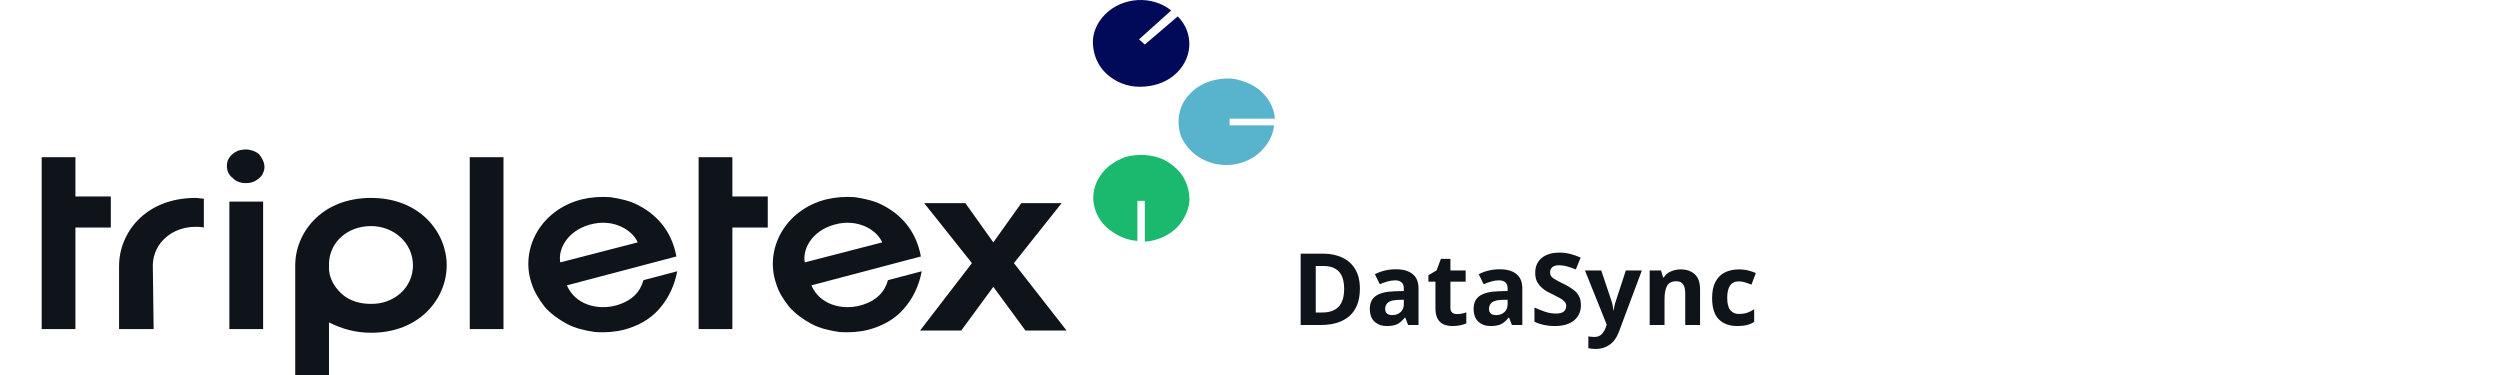
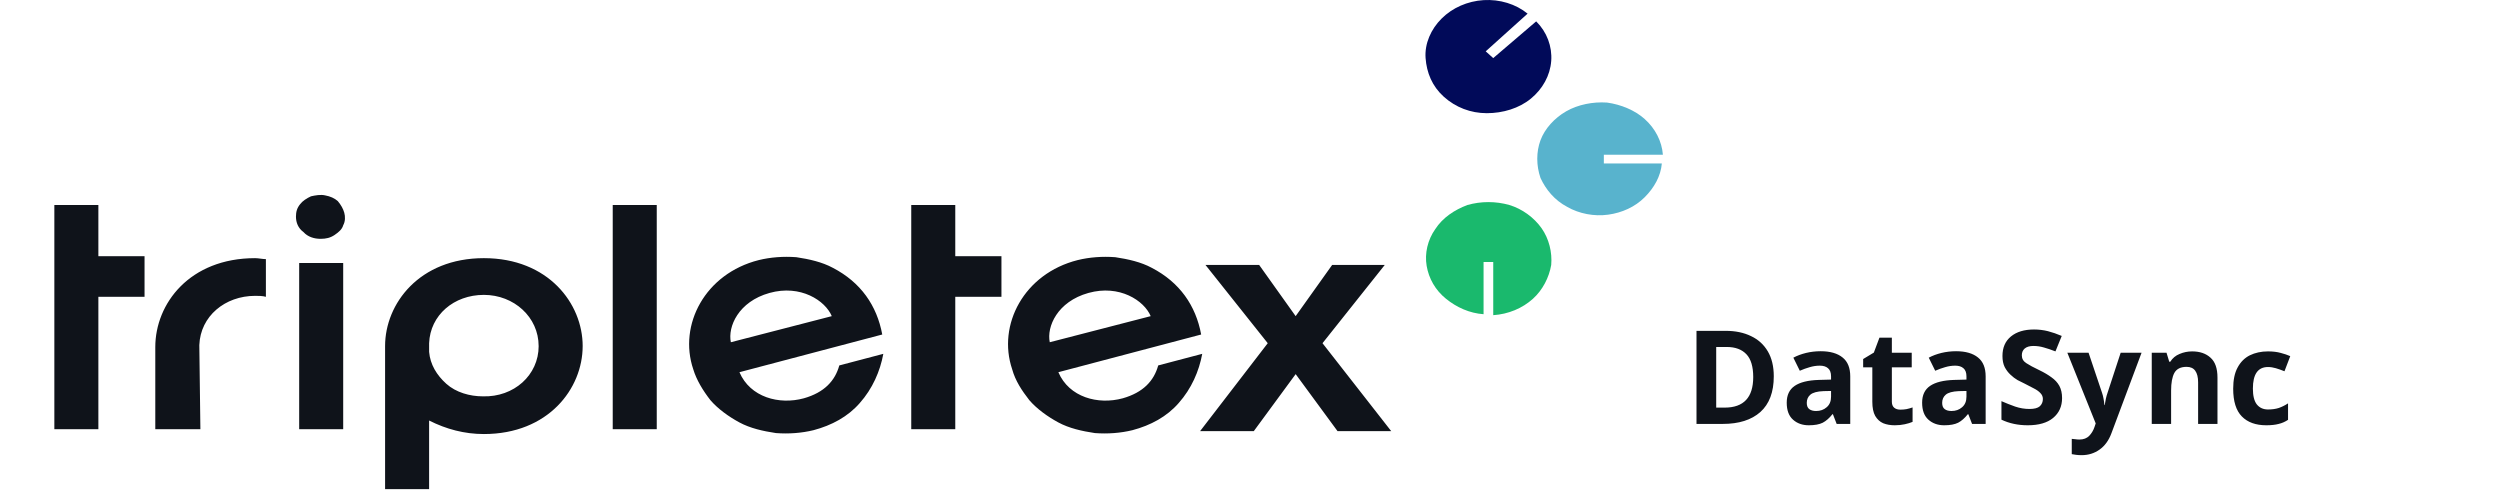
- <svg xmlns="http://www.w3.org/2000/svg" viewBox="0 0 300 45">
+ <svg xmlns="http://www.w3.org/2000/svg" viewBox="0 0 230 45" style="border: 1px solid">
  <g transform="matrix(1 0 0 0.9 5 0)">
    <path fill="#0f131a" d="M76.167 34.194c-.494-2.964-1.976-5.335-4.544-6.816-.988-.593-2.173-.889-3.359-1.087-1.185-.099-2.371 0-3.458.296-4.939 1.383-7.409 6.619-6.026 11.163.296 1.087.889 2.173 1.581 3.161.692.889 1.679 1.679 2.667 2.272.988.593 2.173.889 3.359 1.087 1.185.099 2.371 0 3.458-.296 1.679-.494 3.161-1.383 4.248-2.766 1.185-1.482 1.877-3.26 2.173-5.038l-4.05 1.185c-.395 1.581-1.383 2.766-3.26 3.359-2.272.692-4.939-.099-5.927-2.667l13.139-3.853Zm-13.929.79c-.296-1.581.692-4.149 3.556-5.038 2.865-.889 5.137.79 5.73 2.371l-9.286 2.667ZM105.507 34.194c-.494-2.964-1.976-5.335-4.544-6.816-.988-.593-2.173-.889-3.359-1.087-1.185-.099-2.371 0-3.458.296-4.939 1.383-7.409 6.619-6.026 11.163.296 1.185.889 2.173 1.581 3.161.692.889 1.679 1.679 2.667 2.272s2.173.889 3.359 1.087c1.185.099 2.371 0 3.458-.296 1.679-.494 3.161-1.383 4.248-2.766 1.185-1.482 1.877-3.26 2.173-5.038l-4.05 1.185c-.395 1.581-1.383 2.766-3.26 3.359-2.272.692-4.939-.099-5.927-2.667l13.139-3.853Zm-13.929.79c-.296-1.581.692-4.149 3.556-5.038s5.137.79 5.73 2.371l-9.286 2.667ZM105.409 44.073h4.939l3.853-5.829 3.853 5.829h4.939l-6.323-8.99 5.73-8.002h-4.841l-3.359 5.236-3.359-5.236h-4.939l5.73 8.002-6.224 8.99ZM48.605 35.379c0 4.347-3.161 8.99-9.089 8.99-1.778 0-3.458-.494-5.038-1.383V50h-4.05V35.379c0-4.347 3.161-8.99 9.089-8.99s9.089 4.643 9.089 8.99Zm-4.05 0c0-2.964-2.272-5.236-5.038-5.236s-4.939 2.075-5.038 4.939v.889c.099 1.284.692 2.371 1.581 3.26s2.173 1.284 3.359 1.284c2.865.099 5.137-2.173 5.137-5.137M55.125 20.956h-3.754v22.919h4.05V20.956h-.296ZM22.524 26.883h4.05v16.992h-4.05V26.883Zm1.976-2.47c.494 0 .889-.099 1.284-.395s.692-.593.79-.988c.198-.395.198-.889.099-1.284s-.296-.79-.593-1.185c-.296-.296-.692-.494-1.185-.593-.395-.099-.889 0-1.284.099-.395.198-.79.494-.988.79-.296.395-.395.79-.395 1.284 0 .593.198 1.185.692 1.581.395.494.988.692 1.581.692ZM13.337 35.28c.099-2.964 2.371-5.038 5.137-5.038.296 0 .692 0 .988.099v-3.853c-.296 0-.692-.099-.988-.099-6.026 0-9.187 4.643-9.187 9.089v8.397h4.149l-.099-8.595ZM8.298 26.192H4.05v-5.236H0v22.919h4.05V30.341h4.248v-4.149ZM87.133 26.192h-4.248v-5.236h-4.05v22.919h4.05V30.341h4.248v-4.149Z" />
    <path fill="#58b3cd" d="M142.554 16.708v-.889h5.433a5.731 5.731 0 0 0-1.679-3.655c-.889-.889-2.173-1.482-3.458-1.679-1.284-.099-2.667.198-3.754.889s-1.976 1.778-2.371 2.964-.395 2.569 0 3.853c.494 1.185 1.284 2.272 2.47 2.964 1.087.692 2.47.988 3.754.79s2.47-.79 3.359-1.778 1.482-2.173 1.581-3.458h-5.335Z" />
    <path fill="#1ab96d" d="M131.489 26.784h.889v5.433a5.731 5.731 0 0 0 3.655-1.679c.889-.889 1.482-2.173 1.679-3.458.099-1.284-.198-2.667-.889-3.754-.692-1.087-1.778-1.976-2.964-2.371a6.412 6.412 0 0 0-3.853 0c-1.185.494-2.272 1.284-2.964 2.47-.692 1.087-.988 2.47-.79 3.754s.79 2.47 1.778 3.359 2.173 1.482 3.458 1.581v-5.335Z" />
    <path fill="#010a59" d="m132.378 5.94-.692-.692 3.853-3.853c-1.087-.988-2.569-1.482-4.05-1.383a5.75 5.75 0 0 0-3.853 1.877c-.988 1.087-1.581 2.569-1.482 4.05s.593 2.865 1.679 3.952c1.087 1.087 2.47 1.679 3.952 1.679s2.964-.494 4.05-1.482 1.778-2.371 1.877-3.853c.099-1.482-.395-2.964-1.383-4.05l-3.952 3.754Z" />
  </g>
  <g transform="matrix(1 0 0 1 -45 10)" fill="#0f131a">
    <text x="200" y="29" font-weight="700" font-family="Barlow, sans-serif">
- 			DataSync
- 		</text>
+       DataSync
+     </text>
  </g>
</svg>
